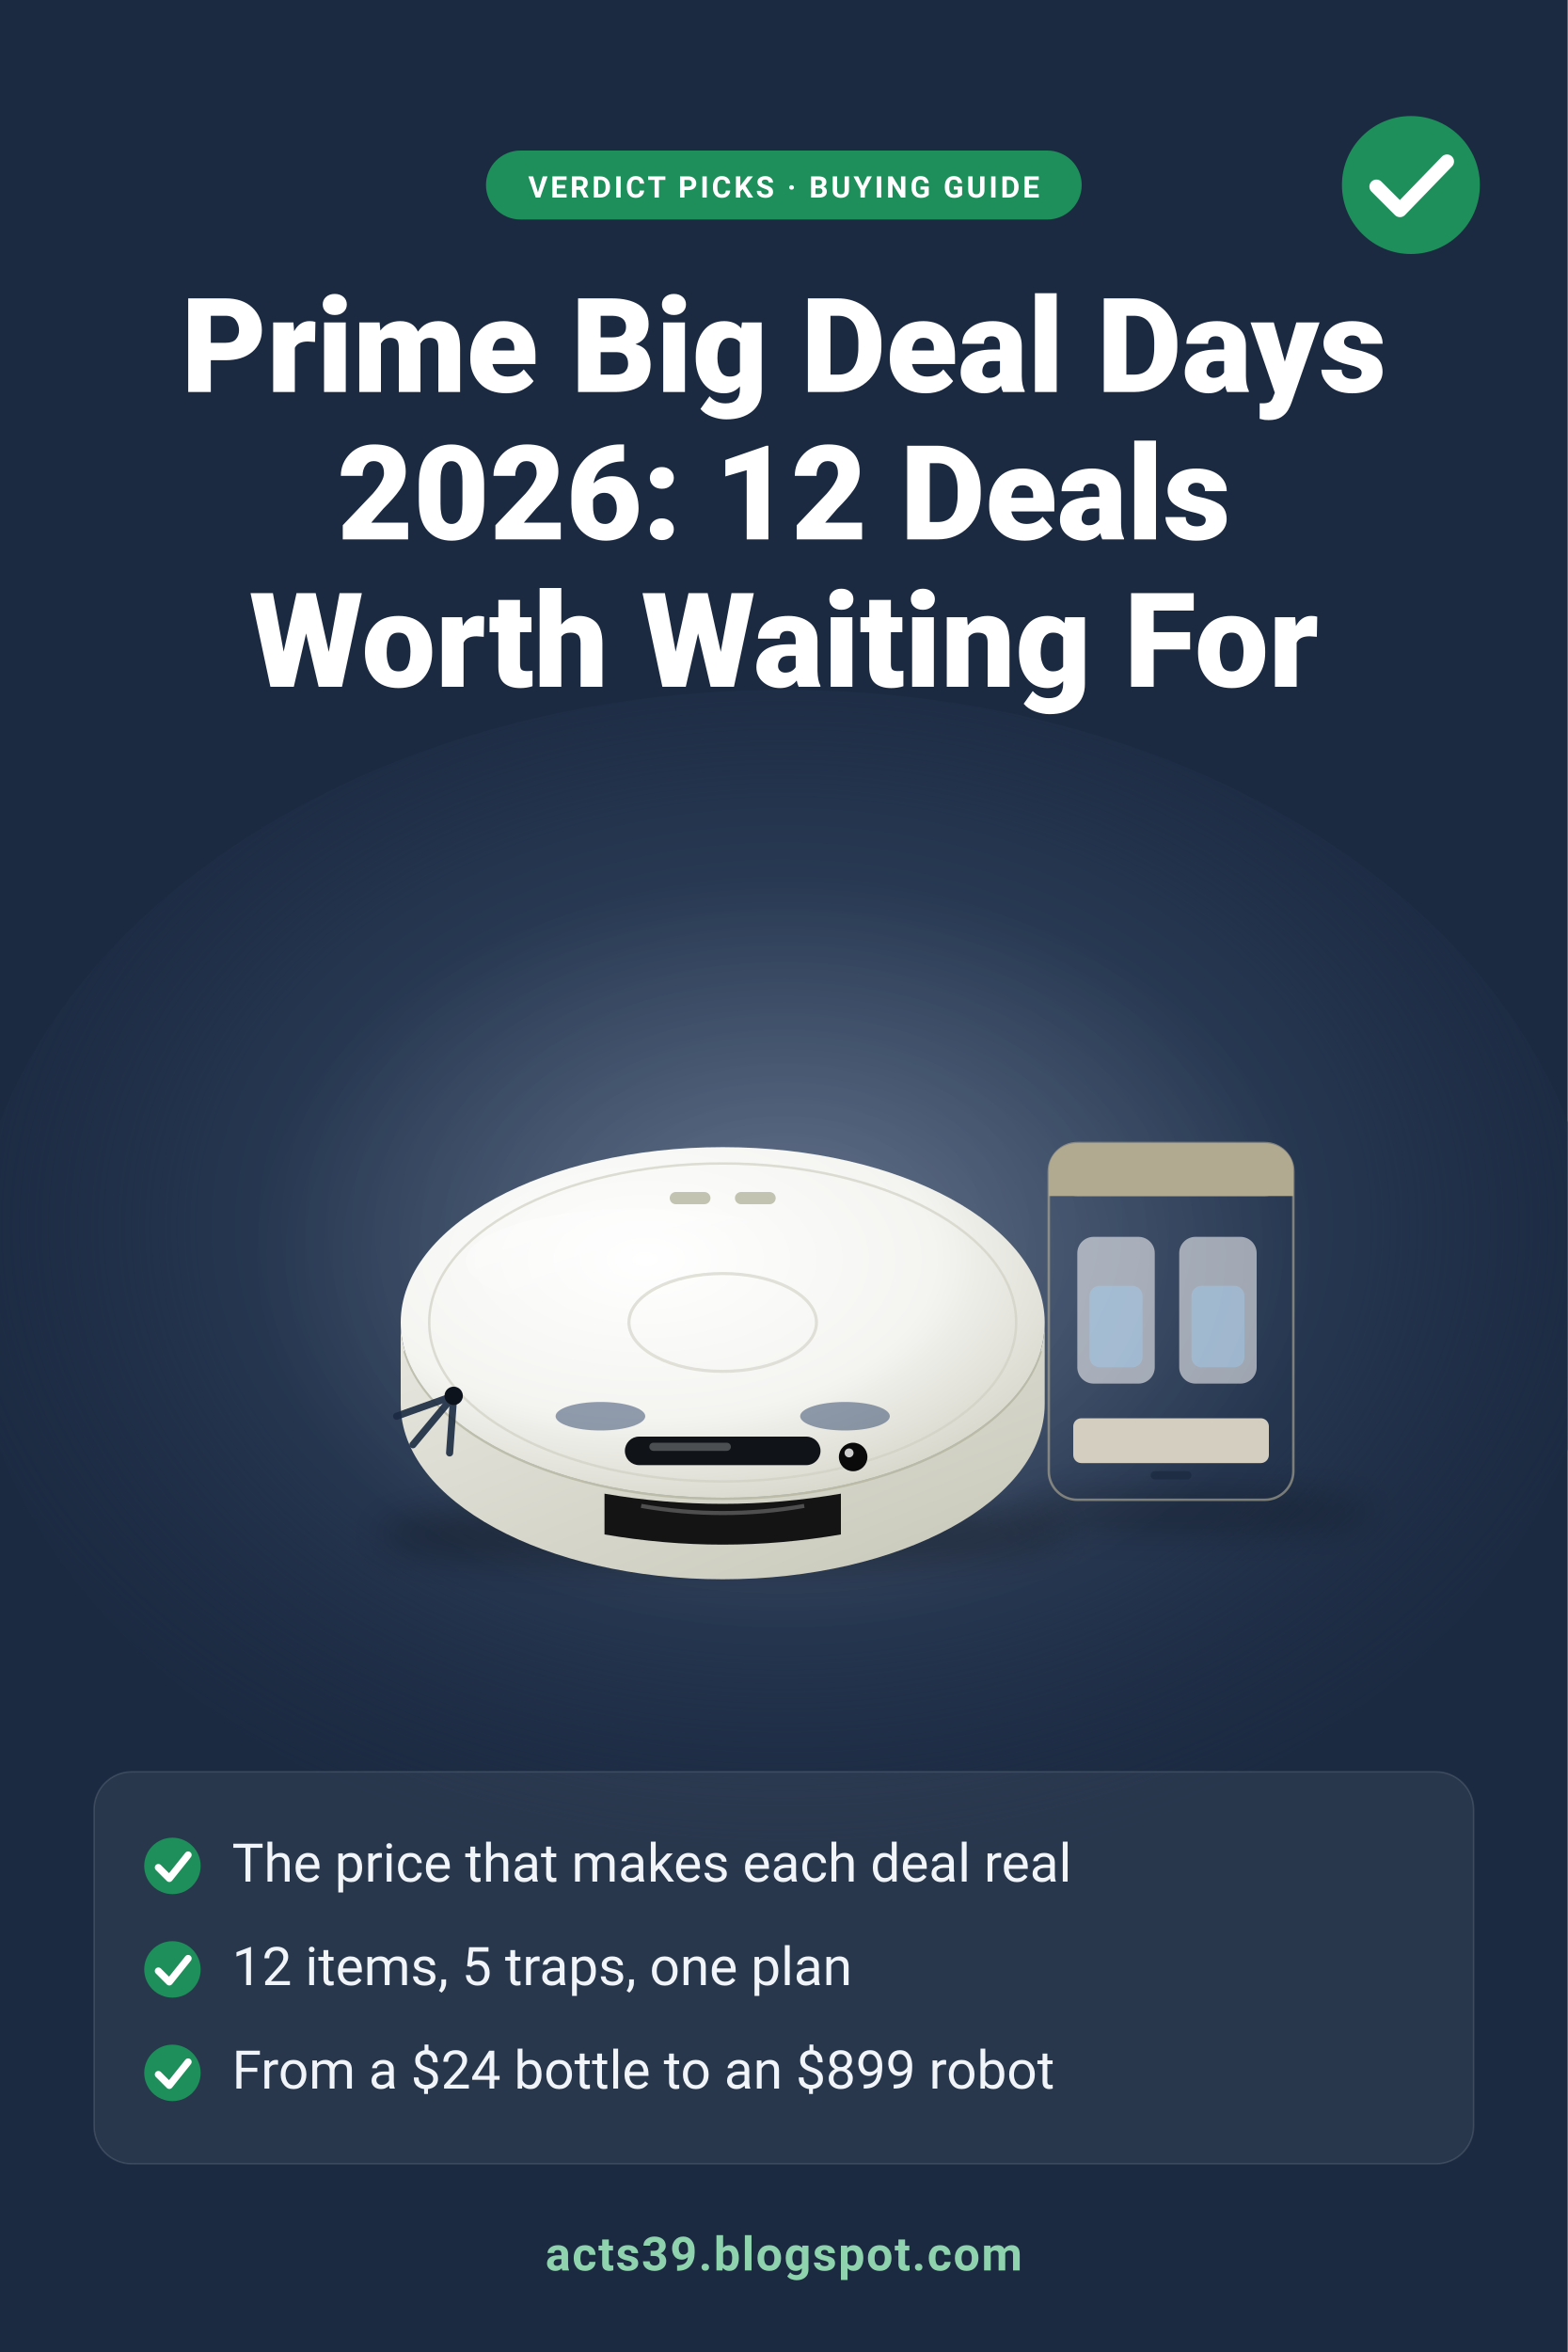
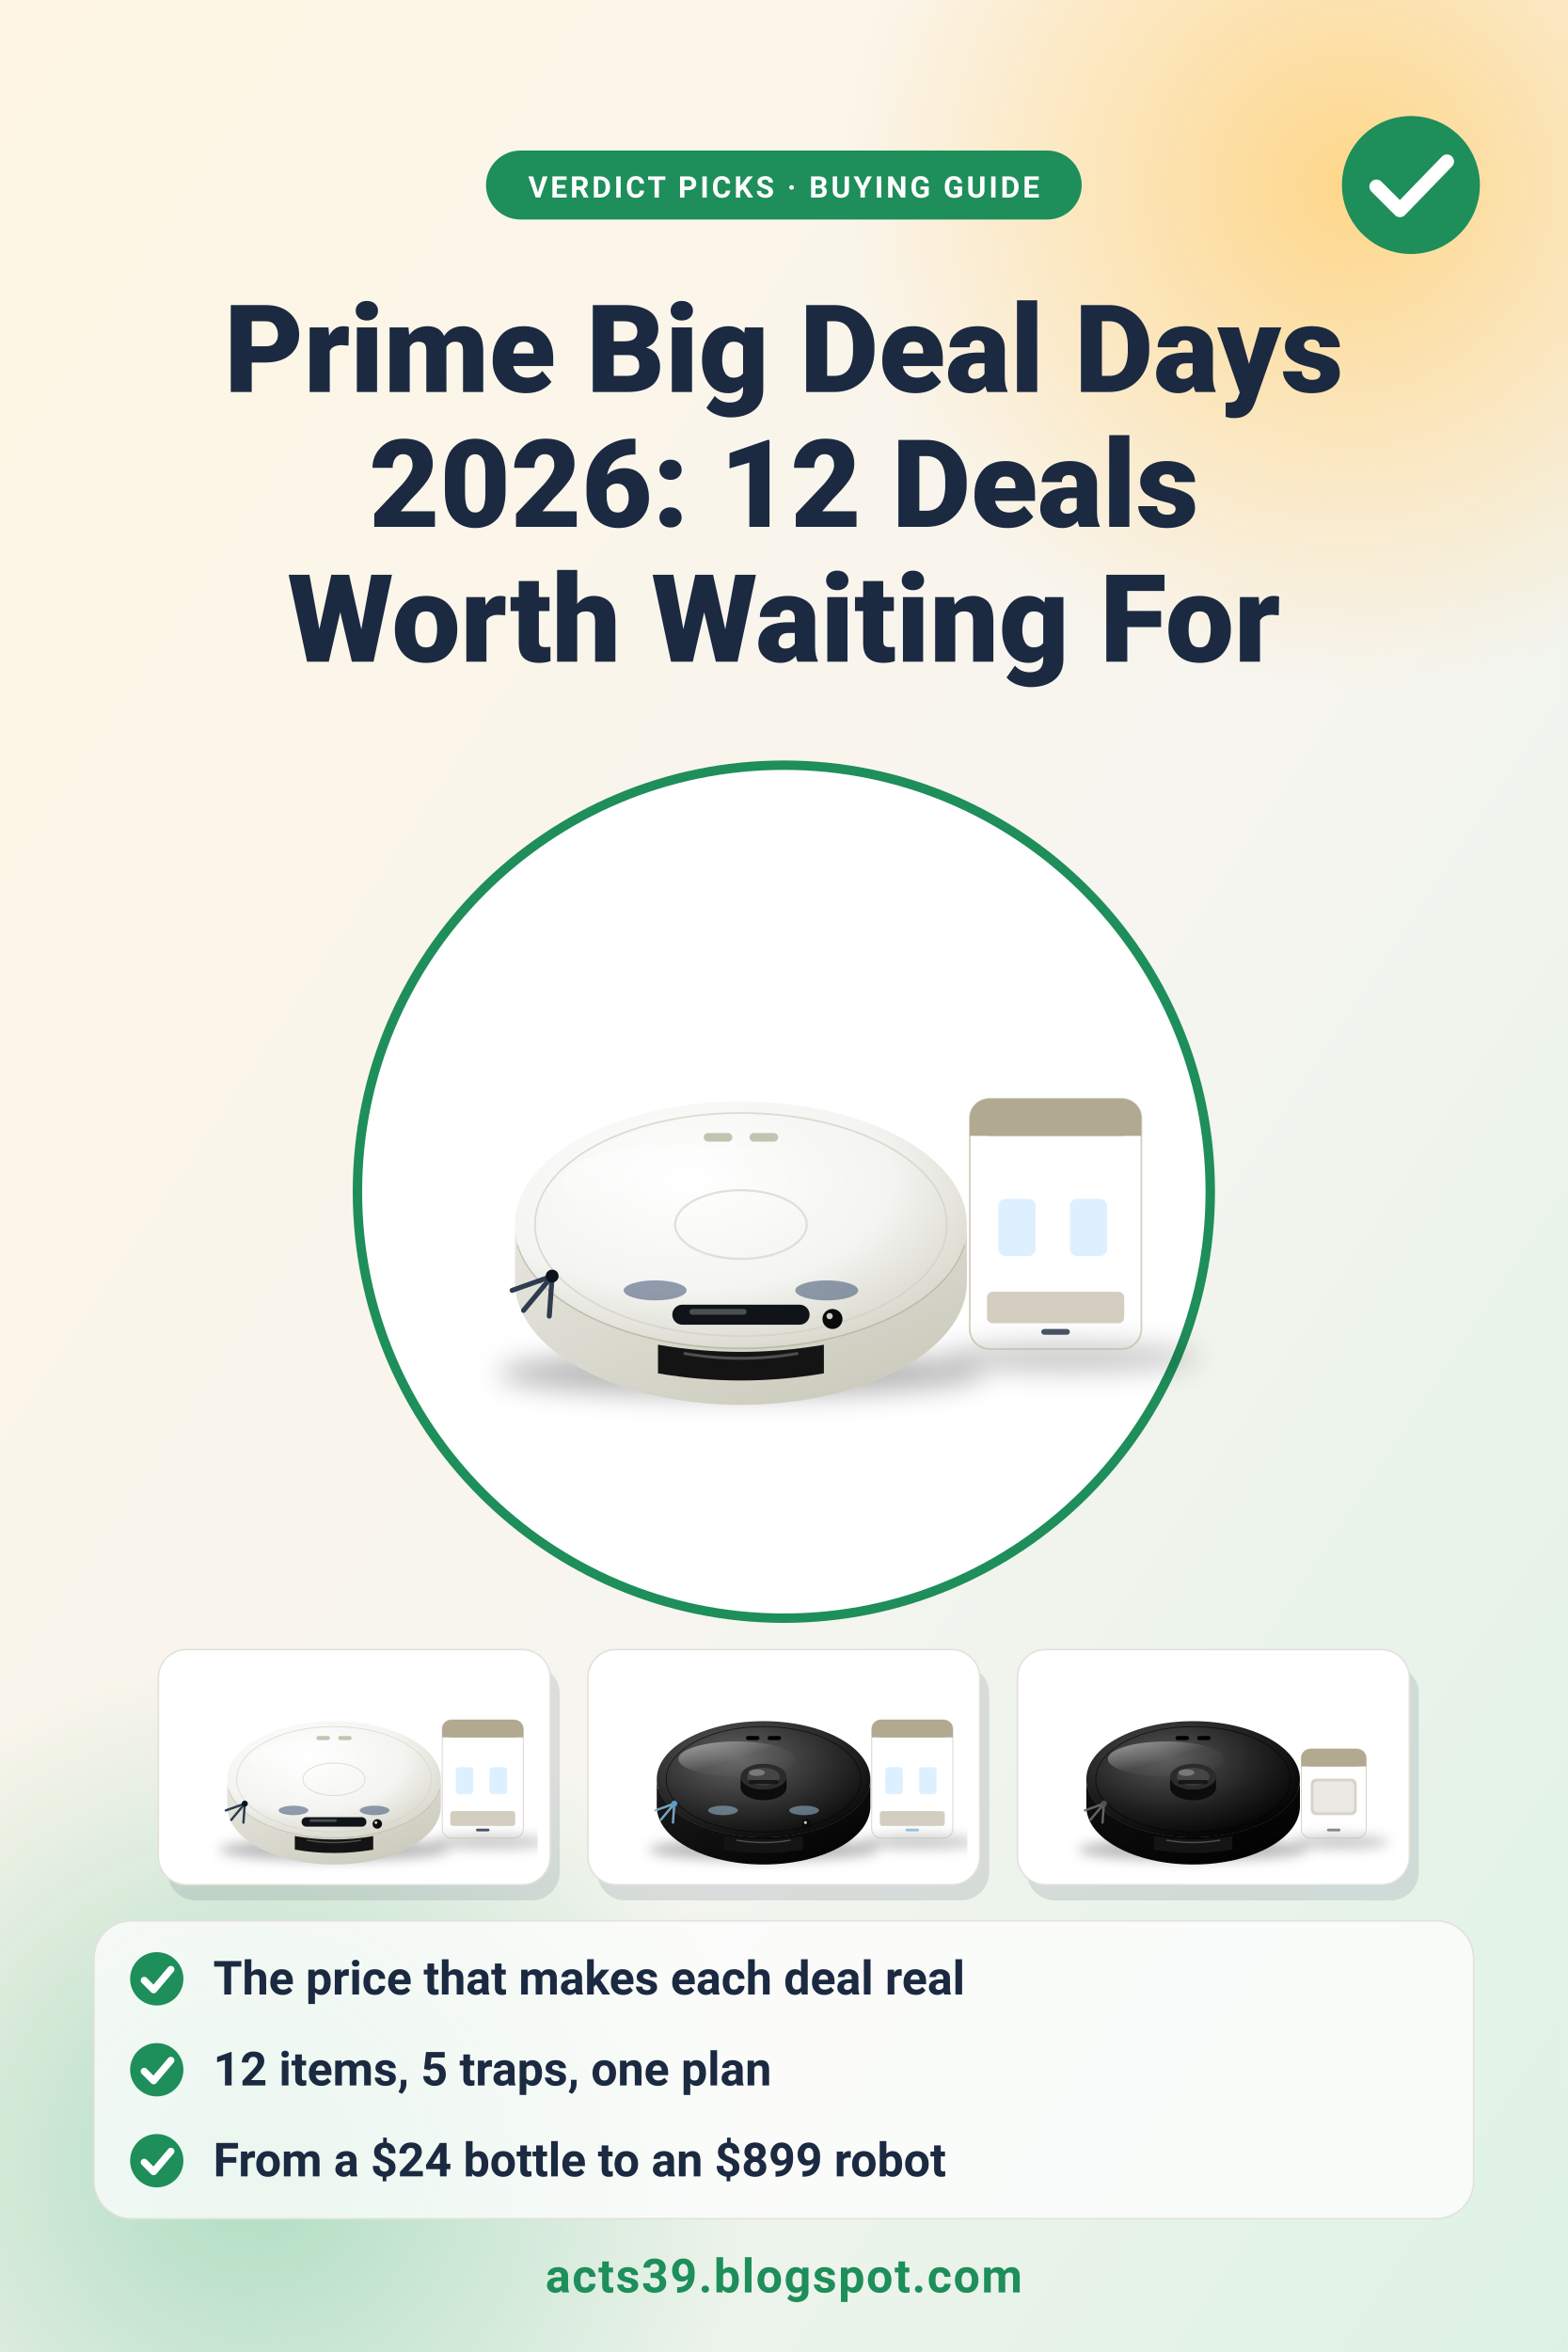
<svg xmlns="http://www.w3.org/2000/svg" viewBox="0 0 1000 1500" role="img" aria-label="Prime Big Deal Days 2026 deal guide — the 12 deals worth waiting for (Verdict Picks)">
  <defs>
-     <radialGradient id="pin-spot" cx="50%" cy="45%" r="60%">
-       <stop offset="0" stop-color="#3A4D6B" />
-       <stop offset="0.6" stop-color="#24344D" />
-       <stop offset="1" stop-color="#1B2A41" stop-opacity="0" />
+     <linearGradient id="bp-bg" x1="0" y1="0" x2="1" y2="1">
+       <stop offset="0" stop-color="#FFF6E3" />
+       <stop offset="0.55" stop-color="#F7F5F0" />
+       <stop offset="1" stop-color="#DDF2E5" />
+     </linearGradient>
+     <radialGradient id="bp-sun" cx="50%" cy="50%" r="50%">
+       <stop offset="0" stop-color="#FFD27A" stop-opacity="0.85" />
+       <stop offset="1" stop-color="#FFD27A" stop-opacity="0" />
    </radialGradient>
-     <radialGradient id="pin-halo" cx="50%" cy="50%" r="50%">
-       <stop offset="0" stop-color="#ffffff" stop-opacity="0.22" />
-       <stop offset="1" stop-color="#ffffff" stop-opacity="0" />
+     <radialGradient id="bp-leaf" cx="50%" cy="50%" r="50%">
+       <stop offset="0" stop-color="#8FD3AE" stop-opacity="0.7" />
+       <stop offset="1" stop-color="#8FD3AE" stop-opacity="0" />
    </radialGradient>
  </defs>
-   <rect width="1000" height="1500" fill="#1B2A41" />
-   <ellipse cx="500" cy="820" rx="520" ry="380" fill="url(#pin-spot)" />
-   <ellipse cx="500" cy="800" rx="340" ry="240" fill="url(#pin-halo)" />
+   <rect width="1000" height="1500" fill="url(#bp-bg)" />
+   <circle cx="860" cy="120" r="320" fill="url(#bp-sun)" />
+   <circle cx="160" cy="1380" r="320" fill="url(#bp-leaf)" />
  <g font-family="-apple-system,Segoe UI,Roboto,Helvetica,Arial,sans-serif">
    <rect x="310" y="96" width="380" height="44" rx="22" fill="#1E8E5A" />
    <text x="500" y="126" text-anchor="middle" font-size="19" font-weight="700" fill="#fff" letter-spacing="1.8">VERDICT PICKS · BUYING GUIDE</text>
-     <text x="500" y="250" text-anchor="middle" font-size="84" font-weight="800" fill="#fff">Prime Big Deal Days</text>
-     <text x="500" y="344" text-anchor="middle" font-size="84" font-weight="800" fill="#fff">2026: 12 Deals</text>
-     <text x="500" y="438" text-anchor="middle" font-size="84" font-weight="800" fill="#fff">Worth Waiting For</text>
-     <g transform="translate(110 560) scale(1.3)">
-       <defs>
-         <radialGradient id="pin-bg" cx="50%" cy="38%" r="72%">
-           <stop offset="0" stop-color="#ffffff" />
-           <stop offset="0.7" stop-color="#f3f3f1" />
-           <stop offset="1" stop-color="#e4e4e1" />
-         </radialGradient>
-         <filter id="pin-blur" x="-30%" y="-80%" width="160%" height="300%">
-           <feGaussianBlur stdDeviation="9" />
-         </filter>
-         <filter id="pin-soft" x="-20%" y="-20%" width="140%" height="140%">
-           <feGaussianBlur stdDeviation="2.2" />
-         </filter>
-         <filter id="pin-glow" x="-50%" y="-50%" width="200%" height="200%">
-           <feGaussianBlur stdDeviation="5" />
-         </filter>
-         <linearGradient id="pin-front" x1="0" y1="0" x2="0.35" y2="1">
-           <stop offset="0" stop-color="#ffffff" />
-           <stop offset="0.55" stop-color="#F4F4F1" />
-           <stop offset="1" stop-color="#e0e0d7" />
-         </linearGradient>
-         <linearGradient id="pin-side" x1="0" y1="0" x2="1" y2="1">
-           <stop offset="0" stop-color="#e7e7e0" />
-           <stop offset="1" stop-color="#c7c7b8" />
-         </linearGradient>
-         <linearGradient id="pin-top" x1="0" y1="0" x2="1" y2="1">
-           <stop offset="0" stop-color="#ffffff" />
-           <stop offset="1" stop-color="#ffffff" />
-         </linearGradient>
-         <radialGradient id="pin-dome" cx="38%" cy="32%" r="75%">
-           <stop offset="0" stop-color="#ffffff" />
-           <stop offset="0.6" stop-color="#F4F4F1" />
-           <stop offset="1" stop-color="#d5d5c9" />
-         </radialGradient>
-         <linearGradient id="pin-gloss" x1="0" y1="0" x2="1" y2="1">
-           <stop offset="0" stop-color="#ffffff" stop-opacity="0.55" />
-           <stop offset="0.5" stop-color="#ffffff" stop-opacity="0.05" />
-           <stop offset="1" stop-color="#ffffff" stop-opacity="0" />
-         </linearGradient>
-         <linearGradient id="pin-screen" x1="0" y1="0" x2="1" y2="1">
-           <stop offset="0" stop-color="#1d2a3a" />
-           <stop offset="1" stop-color="#060a10" />
-         </linearGradient>
-         <linearGradient id="pin-metal" x1="0" y1="0" x2="1" y2="0">
-           <stop offset="0" stop-color="#d9d9d6" />
-           <stop offset="0.35" stop-color="#f4f4f2" />
-           <stop offset="0.65" stop-color="#bdbdb9" />
-           <stop offset="1" stop-color="#e6e6e3" />
-         </linearGradient>
-         <linearGradient id="pin-accent" x1="0" y1="0" x2="0" y2="1">
-           <stop offset="0" stop-color="#314d77" />
-           <stop offset="1" stop-color="#090e16" />
-         </linearGradient>
-         <linearGradient id="pin-lens" x1="0" y1="0" x2="1" y2="1">
-           <stop offset="0" stop-color="#5a6470" />
-           <stop offset="0.45" stop-color="#1c2129" />
-           <stop offset="0.55" stop-color="#2b323c" />
-           <stop offset="1" stop-color="#0c0f14" />
-         </linearGradient>
-       </defs>
-       <ellipse cx="270" cy="322" rx="170" ry="16" fill="#000" opacity="0.28" filter="url(#pin-blur)" />
-       <ellipse cx="500.0" cy="311" rx="90.0" ry="10" fill="#000" opacity="0.22" filter="url(#pin-blur)" />
-       <path d="M 550 135.6 L 578.6 112.2 L 578.6 276.0 Q 578.6 281.6 574.4 281.6 L 550 302.9 Z" fill="url(#pind-side)" />
-       <path d="M 437.0 130 L 465.6 106.6 L 574.4 106.6 Q 578.6 106.6 578.6 112.2 L 550 135.6 Q 550 130 543.0 130 Z" fill="url(#pind-top)" />
-       <rect x="430" y="130" width="120" height="175" rx="14" fill="url(#pind-front)" />
-       <rect x="430" y="130" width="120" height="175" rx="14" fill="none" stroke="#b7b099" stroke-width="1.2" opacity="0.6" />
-       <path d="M 444 133 L 536 133" stroke="#fff" stroke-opacity="0.35" stroke-width="2" stroke-linecap="round" />
-       <rect x="430" y="130" width="120" height="26" rx="14" fill="#b1a990" />
-       <rect x="430" y="144" width="120" height="12" fill="#b1a990" />
-       <rect x="444.0" y="176" width="38.0" height="72" rx="8" fill="#ffffff" opacity="0.55" />
-       <rect x="450.0" y="200" width="26.0" height="40" rx="5" fill="#9fd3ff" opacity="0.35" />
-       <rect x="494.0" y="176" width="38.0" height="72" rx="8" fill="#ffffff" opacity="0.55" />
-       <rect x="500.0" y="200" width="26.0" height="40" rx="5" fill="#9fd3ff" opacity="0.35" />
-       <rect x="442" y="265" width="96" height="22" rx="4" fill="#d3cec0" />
-       <rect x="480.0" y="291" width="20" height="4" rx="2" fill="#1B2A41" opacity="0.8" />
-       <path d="M 112 218 A 158 86 0 0 0 428 218 L 428 258 A 158 86 0 0 1 112 258 Z" fill="url(#pin-side)" />
-       <path d="M 114 232 A 158 86 0 0 0 426 232" fill="none" stroke="#b1b19b" stroke-width="1.5" opacity="0.7" />
-       <path d="M 212 302 Q 270 312 328 302 L 328 322 Q 270 332 212 322 Z" fill="#141414" />
-       <path d="M 230 308 Q 270 315 310 308" stroke="#fff" stroke-opacity="0.25" stroke-width="2" fill="none" />
-       <ellipse cx="270" cy="218" rx="158" ry="86" fill="url(#pin-dome)" />
-       <ellipse cx="270" cy="218" rx="144" ry="78" fill="none" stroke="#d0d0c3" stroke-width="1.2" opacity="0.7" />
-       <ellipse cx="230" cy="188" rx="86" ry="26" fill="url(#pin-gloss)" />
-       <rect x="222" y="274" width="96" height="14" rx="7" fill="#101418" />
-       <rect x="234" y="277" width="40" height="4" rx="2" fill="#fff" opacity="0.25" />
-       <ellipse cx="270" cy="218" rx="46" ry="24" fill="none" stroke="#d9d9cf" stroke-width="1.5" opacity="0.8" />
-       <circle cx="334" cy="284" r="7" fill="#0a0a0a" />
-       <circle cx="332" cy="282" r="2.2" fill="#fff" opacity="0.8" />
-       <rect x="244" y="154" width="20" height="6" rx="3" fill="#c3c3b2" />
-       <rect x="276" y="154" width="20" height="6" rx="3" fill="#c3c3b2" />
-       <g stroke="#1B2A41" stroke-width="3.5" stroke-linecap="round" opacity="0.9">
-         <line x1="138" y1="254" x2="110" y2="264" />
-         <line x1="138" y1="254" x2="118" y2="278" />
-         <line x1="138" y1="254" x2="136" y2="282" />
+     <text x="500" y="250" text-anchor="middle" font-size="78" font-weight="800" fill="#1B2A41">Prime Big Deal Days</text>
+     <text x="500" y="336" text-anchor="middle" font-size="78" font-weight="800" fill="#1B2A41">2026: 12 Deals</text>
+     <text x="500" y="422" text-anchor="middle" font-size="78" font-weight="800" fill="#1B2A41">Worth Waiting For</text>
+   </g>
+   <circle cx="500" cy="760" r="272" fill="#fff" />
+   <circle cx="500" cy="760" r="272" fill="none" stroke="#1E8E5A" stroke-width="6" />
+   <g transform="translate(226.3158 582.1053) scale(0.9122807)">
+     <defs>
+       <radialGradient id="bphero-bg" cx="50%" cy="38%" r="72%">
+         <stop offset="0" stop-color="#ffffff" />
+         <stop offset="0.7" stop-color="#f3f3f1" />
+         <stop offset="1" stop-color="#e4e4e1" />
+       </radialGradient>
+       <filter id="bphero-blur" x="-30%" y="-80%" width="160%" height="300%">
+         <feGaussianBlur stdDeviation="9" />
+       </filter>
+       <filter id="bphero-soft" x="-20%" y="-20%" width="140%" height="140%">
+         <feGaussianBlur stdDeviation="2.2" />
+       </filter>
+       <filter id="bphero-glow" x="-50%" y="-50%" width="200%" height="200%">
+         <feGaussianBlur stdDeviation="5" />
+       </filter>
+       <linearGradient id="bphero-front" x1="0" y1="0" x2="0.35" y2="1">
+         <stop offset="0" stop-color="#ffffff" />
+         <stop offset="0.55" stop-color="#F4F4F1" />
+         <stop offset="1" stop-color="#e0e0d7" />
+       </linearGradient>
+       <linearGradient id="bphero-side" x1="0" y1="0" x2="1" y2="1">
+         <stop offset="0" stop-color="#e7e7e0" />
+         <stop offset="1" stop-color="#c7c7b8" />
+       </linearGradient>
+       <linearGradient id="bphero-top" x1="0" y1="0" x2="1" y2="1">
+         <stop offset="0" stop-color="#ffffff" />
+         <stop offset="1" stop-color="#ffffff" />
+       </linearGradient>
+       <radialGradient id="bphero-dome" cx="38%" cy="32%" r="75%">
+         <stop offset="0" stop-color="#ffffff" />
+         <stop offset="0.6" stop-color="#F4F4F1" />
+         <stop offset="1" stop-color="#d5d5c9" />
+       </radialGradient>
+       <linearGradient id="bphero-gloss" x1="0" y1="0" x2="1" y2="1">
+         <stop offset="0" stop-color="#ffffff" stop-opacity="0.55" />
+         <stop offset="0.5" stop-color="#ffffff" stop-opacity="0.05" />
+         <stop offset="1" stop-color="#ffffff" stop-opacity="0" />
+       </linearGradient>
+       <linearGradient id="bphero-screen" x1="0" y1="0" x2="1" y2="1">
+         <stop offset="0" stop-color="#1d2a3a" />
+         <stop offset="1" stop-color="#060a10" />
+       </linearGradient>
+       <linearGradient id="bphero-metal" x1="0" y1="0" x2="1" y2="0">
+         <stop offset="0" stop-color="#d9d9d6" />
+         <stop offset="0.35" stop-color="#f4f4f2" />
+         <stop offset="0.65" stop-color="#bdbdb9" />
+         <stop offset="1" stop-color="#e6e6e3" />
+       </linearGradient>
+       <linearGradient id="bphero-accent" x1="0" y1="0" x2="0" y2="1">
+         <stop offset="0" stop-color="#314d77" />
+         <stop offset="1" stop-color="#090e16" />
+       </linearGradient>
+       <linearGradient id="bphero-lens" x1="0" y1="0" x2="1" y2="1">
+         <stop offset="0" stop-color="#5a6470" />
+         <stop offset="0.45" stop-color="#1c2129" />
+         <stop offset="0.55" stop-color="#2b323c" />
+         <stop offset="1" stop-color="#0c0f14" />
+       </linearGradient>
+     </defs>
+     <ellipse cx="270" cy="322" rx="170" ry="16" fill="#000" opacity="0.28" filter="url(#bphero-blur)" />
+     <ellipse cx="500.0" cy="311" rx="90.0" ry="10" fill="#000" opacity="0.22" filter="url(#bphero-blur)" />
+     <path d="M 550 135.6 L 578.6 112.2 L 578.6 276.0 Q 578.6 281.6 574.4 281.6 L 550 302.9 Z" fill="url(#bpherod-side)" />
+     <path d="M 437.0 130 L 465.6 106.6 L 574.4 106.6 Q 578.6 106.6 578.6 112.2 L 550 135.6 Q 550 130 543.0 130 Z" fill="url(#bpherod-top)" />
+     <rect x="430" y="130" width="120" height="175" rx="14" fill="url(#bpherod-front)" />
+     <rect x="430" y="130" width="120" height="175" rx="14" fill="none" stroke="#b7b099" stroke-width="1.2" opacity="0.6" />
+     <path d="M 444 133 L 536 133" stroke="#fff" stroke-opacity="0.35" stroke-width="2" stroke-linecap="round" />
+     <rect x="430" y="130" width="120" height="26" rx="14" fill="#b1a990" />
+     <rect x="430" y="144" width="120" height="12" fill="#b1a990" />
+     <rect x="444.0" y="176" width="38.0" height="72" rx="8" fill="#ffffff" opacity="0.55" />
+     <rect x="450.0" y="200" width="26.0" height="40" rx="5" fill="#9fd3ff" opacity="0.35" />
+     <rect x="494.0" y="176" width="38.0" height="72" rx="8" fill="#ffffff" opacity="0.55" />
+     <rect x="500.0" y="200" width="26.0" height="40" rx="5" fill="#9fd3ff" opacity="0.35" />
+     <rect x="442" y="265" width="96" height="22" rx="4" fill="#d3cec0" />
+     <rect x="480.0" y="291" width="20" height="4" rx="2" fill="#1B2A41" opacity="0.8" />
+     <path d="M 112 218 A 158 86 0 0 0 428 218 L 428 258 A 158 86 0 0 1 112 258 Z" fill="url(#bphero-side)" />
+     <path d="M 114 232 A 158 86 0 0 0 426 232" fill="none" stroke="#b1b19b" stroke-width="1.5" opacity="0.7" />
+     <path d="M 212 302 Q 270 312 328 302 L 328 322 Q 270 332 212 322 Z" fill="#141414" />
+     <path d="M 230 308 Q 270 315 310 308" stroke="#fff" stroke-opacity="0.25" stroke-width="2" fill="none" />
+     <ellipse cx="270" cy="218" rx="158" ry="86" fill="url(#bphero-dome)" />
+     <ellipse cx="270" cy="218" rx="144" ry="78" fill="none" stroke="#d0d0c3" stroke-width="1.2" opacity="0.7" />
+     <ellipse cx="230" cy="188" rx="86" ry="26" fill="url(#bphero-gloss)" />
+     <rect x="222" y="274" width="96" height="14" rx="7" fill="#101418" />
+     <rect x="234" y="277" width="40" height="4" rx="2" fill="#fff" opacity="0.25" />
+     <ellipse cx="270" cy="218" rx="46" ry="24" fill="none" stroke="#d9d9cf" stroke-width="1.5" opacity="0.8" />
+     <circle cx="334" cy="284" r="7" fill="#0a0a0a" />
+     <circle cx="332" cy="282" r="2.2" fill="#fff" opacity="0.8" />
+     <rect x="244" y="154" width="20" height="6" rx="3" fill="#c3c3b2" />
+     <rect x="276" y="154" width="20" height="6" rx="3" fill="#c3c3b2" />
+     <g stroke="#1B2A41" stroke-width="3.5" stroke-linecap="round" opacity="0.9">
+       <line x1="138" y1="254" x2="110" y2="264" />
+       <line x1="138" y1="254" x2="118" y2="278" />
+       <line x1="138" y1="254" x2="136" y2="282" />
+     </g>
+     <circle cx="138" cy="254" r="4.5" fill="#0c131d" />
+     <ellipse cx="210" cy="264" rx="22" ry="7" fill="#2a4165" opacity="0.5" />
+     <ellipse cx="330" cy="264" rx="22" ry="7" fill="#2a4165" opacity="0.5" />
+   </g>
+   <g transform="translate(101.0 1052)">
+     <rect x="6" y="10" width="250" height="150" rx="18" fill="#1B2A41" opacity="0.12" />
+     <rect width="250" height="150" rx="18" fill="#fff" />
+     <rect width="250" height="150" rx="18" fill="none" stroke="#E3E1DB" />
+     <svg x="8" y="6" width="234" height="138" viewBox="60 40 480 320" preserveAspectRatio="xMidYMid meet">
+       <g transform="translate(0 0) scale(1.0)">
+         <defs>
+           <radialGradient id="psaros-10r-bg" cx="50%" cy="38%" r="72%">
+             <stop offset="0" stop-color="#ffffff" />
+             <stop offset="0.7" stop-color="#f3f3f1" />
+             <stop offset="1" stop-color="#e4e4e1" />
+           </radialGradient>
+           <filter id="psaros-10r-blur" x="-30%" y="-80%" width="160%" height="300%">
+             <feGaussianBlur stdDeviation="9" />
+           </filter>
+           <filter id="psaros-10r-soft" x="-20%" y="-20%" width="140%" height="140%">
+             <feGaussianBlur stdDeviation="2.2" />
+           </filter>
+           <filter id="psaros-10r-glow" x="-50%" y="-50%" width="200%" height="200%">
+             <feGaussianBlur stdDeviation="5" />
+           </filter>
+           <linearGradient id="psaros-10r-front" x1="0" y1="0" x2="0.35" y2="1">
+             <stop offset="0" stop-color="#ffffff" />
+             <stop offset="0.55" stop-color="#F4F4F1" />
+             <stop offset="1" stop-color="#e0e0d7" />
+           </linearGradient>
+           <linearGradient id="psaros-10r-side" x1="0" y1="0" x2="1" y2="1">
+             <stop offset="0" stop-color="#e7e7e0" />
+             <stop offset="1" stop-color="#c7c7b8" />
+           </linearGradient>
+           <linearGradient id="psaros-10r-top" x1="0" y1="0" x2="1" y2="1">
+             <stop offset="0" stop-color="#ffffff" />
+             <stop offset="1" stop-color="#ffffff" />
+           </linearGradient>
+           <radialGradient id="psaros-10r-dome" cx="38%" cy="32%" r="75%">
+             <stop offset="0" stop-color="#ffffff" />
+             <stop offset="0.6" stop-color="#F4F4F1" />
+             <stop offset="1" stop-color="#d5d5c9" />
+           </radialGradient>
+           <linearGradient id="psaros-10r-gloss" x1="0" y1="0" x2="1" y2="1">
+             <stop offset="0" stop-color="#ffffff" stop-opacity="0.55" />
+             <stop offset="0.5" stop-color="#ffffff" stop-opacity="0.05" />
+             <stop offset="1" stop-color="#ffffff" stop-opacity="0" />
+           </linearGradient>
+           <linearGradient id="psaros-10r-screen" x1="0" y1="0" x2="1" y2="1">
+             <stop offset="0" stop-color="#1d2a3a" />
+             <stop offset="1" stop-color="#060a10" />
+           </linearGradient>
+           <linearGradient id="psaros-10r-metal" x1="0" y1="0" x2="1" y2="0">
+             <stop offset="0" stop-color="#d9d9d6" />
+             <stop offset="0.35" stop-color="#f4f4f2" />
+             <stop offset="0.65" stop-color="#bdbdb9" />
+             <stop offset="1" stop-color="#e6e6e3" />
+           </linearGradient>
+           <linearGradient id="psaros-10r-accent" x1="0" y1="0" x2="0" y2="1">
+             <stop offset="0" stop-color="#314d77" />
+             <stop offset="1" stop-color="#090e16" />
+           </linearGradient>
+           <linearGradient id="psaros-10r-lens" x1="0" y1="0" x2="1" y2="1">
+             <stop offset="0" stop-color="#5a6470" />
+             <stop offset="0.45" stop-color="#1c2129" />
+             <stop offset="0.55" stop-color="#2b323c" />
+             <stop offset="1" stop-color="#0c0f14" />
+           </linearGradient>
+         </defs>
+         <ellipse cx="270" cy="322" rx="170" ry="16" fill="#000" opacity="0.28" filter="url(#psaros-10r-blur)" />
+         <ellipse cx="500.0" cy="311" rx="90.0" ry="10" fill="#000" opacity="0.22" filter="url(#psaros-10r-blur)" />
+         <path d="M 550 135.6 L 578.6 112.2 L 578.6 276.0 Q 578.6 281.6 574.4 281.6 L 550 302.9 Z" fill="url(#psaros-10rd-side)" />
+         <path d="M 437.0 130 L 465.6 106.6 L 574.4 106.6 Q 578.6 106.6 578.6 112.2 L 550 135.6 Q 550 130 543.0 130 Z" fill="url(#psaros-10rd-top)" />
+         <rect x="430" y="130" width="120" height="175" rx="14" fill="url(#psaros-10rd-front)" />
+         <rect x="430" y="130" width="120" height="175" rx="14" fill="none" stroke="#b7b099" stroke-width="1.2" opacity="0.6" />
+         <path d="M 444 133 L 536 133" stroke="#fff" stroke-opacity="0.35" stroke-width="2" stroke-linecap="round" />
+         <rect x="430" y="130" width="120" height="26" rx="14" fill="#b1a990" />
+         <rect x="430" y="144" width="120" height="12" fill="#b1a990" />
+         <rect x="444.0" y="176" width="38.0" height="72" rx="8" fill="#ffffff" opacity="0.55" />
+         <rect x="450.0" y="200" width="26.0" height="40" rx="5" fill="#9fd3ff" opacity="0.35" />
+         <rect x="494.0" y="176" width="38.0" height="72" rx="8" fill="#ffffff" opacity="0.55" />
+         <rect x="500.0" y="200" width="26.0" height="40" rx="5" fill="#9fd3ff" opacity="0.35" />
+         <rect x="442" y="265" width="96" height="22" rx="4" fill="#d3cec0" />
+         <rect x="480.0" y="291" width="20" height="4" rx="2" fill="#1B2A41" opacity="0.8" />
+         <path d="M 112 218 A 158 86 0 0 0 428 218 L 428 258 A 158 86 0 0 1 112 258 Z" fill="url(#psaros-10r-side)" />
+         <path d="M 114 232 A 158 86 0 0 0 426 232" fill="none" stroke="#b1b19b" stroke-width="1.5" opacity="0.7" />
+         <path d="M 212 302 Q 270 312 328 302 L 328 322 Q 270 332 212 322 Z" fill="#141414" />
+         <path d="M 230 308 Q 270 315 310 308" stroke="#fff" stroke-opacity="0.25" stroke-width="2" fill="none" />
+         <ellipse cx="270" cy="218" rx="158" ry="86" fill="url(#psaros-10r-dome)" />
+         <ellipse cx="270" cy="218" rx="144" ry="78" fill="none" stroke="#d0d0c3" stroke-width="1.2" opacity="0.7" />
+         <ellipse cx="230" cy="188" rx="86" ry="26" fill="url(#psaros-10r-gloss)" />
+         <rect x="222" y="274" width="96" height="14" rx="7" fill="#101418" />
+         <rect x="234" y="277" width="40" height="4" rx="2" fill="#fff" opacity="0.25" />
+         <ellipse cx="270" cy="218" rx="46" ry="24" fill="none" stroke="#d9d9cf" stroke-width="1.5" opacity="0.8" />
+         <circle cx="334" cy="284" r="7" fill="#0a0a0a" />
+         <circle cx="332" cy="282" r="2.2" fill="#fff" opacity="0.8" />
+         <rect x="244" y="154" width="20" height="6" rx="3" fill="#c3c3b2" />
+         <rect x="276" y="154" width="20" height="6" rx="3" fill="#c3c3b2" />
+         <g stroke="#1B2A41" stroke-width="3.5" stroke-linecap="round" opacity="0.9">
+           <line x1="138" y1="254" x2="110" y2="264" />
+           <line x1="138" y1="254" x2="118" y2="278" />
+           <line x1="138" y1="254" x2="136" y2="282" />
+         </g>
+         <circle cx="138" cy="254" r="4.5" fill="#0c131d" />
+         <ellipse cx="210" cy="264" rx="22" ry="7" fill="#2a4165" opacity="0.5" />
+         <ellipse cx="330" cy="264" rx="22" ry="7" fill="#2a4165" opacity="0.5" />
      </g>
-       <circle cx="138" cy="254" r="4.5" fill="#0c131d" />
-       <ellipse cx="210" cy="264" rx="22" ry="7" fill="#2a4165" opacity="0.5" />
-       <ellipse cx="330" cy="264" rx="22" ry="7" fill="#2a4165" opacity="0.5" />
+     </svg>
+   </g>
+   <g transform="translate(375.0 1052)">
+     <rect x="6" y="10" width="250" height="150" rx="18" fill="#1B2A41" opacity="0.12" />
+     <rect width="250" height="150" rx="18" fill="#fff" />
+     <rect width="250" height="150" rx="18" fill="none" stroke="#E3E1DB" />
+     <svg x="8" y="6" width="234" height="138" viewBox="60 40 480 320" preserveAspectRatio="xMidYMid meet">
+       <g transform="translate(0 0) scale(1.0)">
+         <defs>
+           <radialGradient id="px50-bg" cx="50%" cy="38%" r="72%">
+             <stop offset="0" stop-color="#ffffff" />
+             <stop offset="0.7" stop-color="#f3f3f1" />
+             <stop offset="1" stop-color="#e4e4e1" />
+           </radialGradient>
+           <filter id="px50-blur" x="-30%" y="-80%" width="160%" height="300%">
+             <feGaussianBlur stdDeviation="9" />
+           </filter>
+           <filter id="px50-soft" x="-20%" y="-20%" width="140%" height="140%">
+             <feGaussianBlur stdDeviation="2.2" />
+           </filter>
+           <filter id="px50-glow" x="-50%" y="-50%" width="200%" height="200%">
+             <feGaussianBlur stdDeviation="5" />
+           </filter>
+           <linearGradient id="px50-front" x1="0" y1="0" x2="0.35" y2="1">
+             <stop offset="0" stop-color="#454545" />
+             <stop offset="0.55" stop-color="#2B2B2B" />
+             <stop offset="1" stop-color="#141414" />
+           </linearGradient>
+           <linearGradient id="px50-side" x1="0" y1="0" x2="1" y2="1">
+             <stop offset="0" stop-color="#1c1c1c" />
+             <stop offset="1" stop-color="#000000" />
+           </linearGradient>
+           <linearGradient id="px50-top" x1="0" y1="0" x2="1" y2="1">
+             <stop offset="0" stop-color="#686868" />
+             <stop offset="1" stop-color="#3a3a3a" />
+           </linearGradient>
+           <radialGradient id="px50-dome" cx="38%" cy="32%" r="75%">
+             <stop offset="0" stop-color="#636363" />
+             <stop offset="0.6" stop-color="#2B2B2B" />
+             <stop offset="1" stop-color="#070707" />
+           </radialGradient>
+           <linearGradient id="px50-gloss" x1="0" y1="0" x2="1" y2="1">
+             <stop offset="0" stop-color="#ffffff" stop-opacity="0.55" />
+             <stop offset="0.5" stop-color="#ffffff" stop-opacity="0.05" />
+             <stop offset="1" stop-color="#ffffff" stop-opacity="0" />
+           </linearGradient>
+           <linearGradient id="px50-screen" x1="0" y1="0" x2="1" y2="1">
+             <stop offset="0" stop-color="#1d2a3a" />
+             <stop offset="1" stop-color="#060a10" />
+           </linearGradient>
+           <linearGradient id="px50-metal" x1="0" y1="0" x2="1" y2="0">
+             <stop offset="0" stop-color="#d9d9d6" />
+             <stop offset="0.35" stop-color="#f4f4f2" />
+             <stop offset="0.65" stop-color="#bdbdb9" />
+             <stop offset="1" stop-color="#e6e6e3" />
+           </linearGradient>
+           <linearGradient id="px50-accent" x1="0" y1="0" x2="0" y2="1">
+             <stop offset="0" stop-color="#b9d5e8" />
+             <stop offset="1" stop-color="#5198c6" />
+           </linearGradient>
+           <linearGradient id="px50-lens" x1="0" y1="0" x2="1" y2="1">
+             <stop offset="0" stop-color="#5a6470" />
+             <stop offset="0.45" stop-color="#1c2129" />
+             <stop offset="0.55" stop-color="#2b323c" />
+             <stop offset="1" stop-color="#0c0f14" />
+           </linearGradient>
+         </defs>
+         <ellipse cx="270" cy="322" rx="170" ry="16" fill="#000" opacity="0.28" filter="url(#px50-blur)" />
+         <ellipse cx="500.0" cy="311" rx="90.0" ry="10" fill="#000" opacity="0.22" filter="url(#px50-blur)" />
+         <path d="M 550 135.6 L 578.6 112.2 L 578.6 276.0 Q 578.6 281.6 574.4 281.6 L 550 302.9 Z" fill="url(#px50d-side)" />
+         <path d="M 437.0 130 L 465.6 106.6 L 574.4 106.6 Q 578.6 106.6 578.6 112.2 L 550 135.6 Q 550 130 543.0 130 Z" fill="url(#px50d-top)" />
+         <rect x="430" y="130" width="120" height="175" rx="14" fill="url(#px50d-front)" />
+         <rect x="430" y="130" width="120" height="175" rx="14" fill="none" stroke="#b7b099" stroke-width="1.2" opacity="0.6" />
+         <path d="M 444 133 L 536 133" stroke="#fff" stroke-opacity="0.35" stroke-width="2" stroke-linecap="round" />
+         <rect x="430" y="130" width="120" height="26" rx="14" fill="#b1a990" />
+         <rect x="430" y="144" width="120" height="12" fill="#b1a990" />
+         <rect x="444.0" y="176" width="38.0" height="72" rx="8" fill="#ffffff" opacity="0.55" />
+         <rect x="450.0" y="200" width="26.0" height="40" rx="5" fill="#9fd3ff" opacity="0.35" />
+         <rect x="494.0" y="176" width="38.0" height="72" rx="8" fill="#ffffff" opacity="0.55" />
+         <rect x="500.0" y="200" width="26.0" height="40" rx="5" fill="#9fd3ff" opacity="0.35" />
+         <rect x="442" y="265" width="96" height="22" rx="4" fill="#d3cec0" />
+         <rect x="480.0" y="291" width="20" height="4" rx="2" fill="#7FB3D5" opacity="0.8" />
+         <path d="M 112 218 A 158 86 0 0 0 428 218 L 428 258 A 158 86 0 0 1 112 258 Z" fill="url(#px50-side)" />
+         <path d="M 114 232 A 158 86 0 0 0 426 232" fill="none" stroke="#000000" stroke-width="1.5" opacity="0.7" />
+         <path d="M 212 302 Q 270 312 328 302 L 328 322 Q 270 332 212 322 Z" fill="#141414" />
+         <path d="M 230 308 Q 270 315 310 308" stroke="#fff" stroke-opacity="0.25" stroke-width="2" fill="none" />
+         <ellipse cx="270" cy="218" rx="158" ry="86" fill="url(#px50-dome)" />
+         <ellipse cx="270" cy="218" rx="144" ry="78" fill="none" stroke="#020202" stroke-width="1.2" opacity="0.7" />
+         <ellipse cx="230" cy="188" rx="86" ry="26" fill="url(#px50-gloss)" />
+         <path d="M 236 214 A 34 19 0 0 0 304 214 L 304 230 A 34 19 0 0 1 236 230 Z" fill="#0c0c0c" />
+         <ellipse cx="270" cy="214" rx="34" ry="19" fill="#2B2B2B" />
+         <ellipse cx="270" cy="214" rx="24" ry="13" fill="#454545" />
+         <rect x="248" y="219" width="44" height="6" rx="3" fill="#0d0d0d" opacity="0.8" />
+         <ellipse cx="260" cy="208" rx="12" ry="5" fill="#fff" opacity="0.28" />
+         <circle cx="334" cy="284" r="7" fill="#0a0a0a" />
+         <circle cx="332" cy="282" r="2.2" fill="#fff" opacity="0.8" />
+         <rect x="244" y="154" width="20" height="6" rx="3" fill="#000000" />
+         <rect x="276" y="154" width="20" height="6" rx="3" fill="#000000" />
+         <g stroke="#7FB3D5" stroke-width="3.5" stroke-linecap="round" opacity="0.9">
+           <line x1="138" y1="254" x2="110" y2="264" />
+           <line x1="138" y1="254" x2="118" y2="278" />
+           <line x1="138" y1="254" x2="136" y2="282" />
+         </g>
+         <circle cx="138" cy="254" r="4.5" fill="#599cc8" />
+         <ellipse cx="210" cy="264" rx="22" ry="7" fill="#a5cae2" opacity="0.5" />
+         <ellipse cx="330" cy="264" rx="22" ry="7" fill="#a5cae2" opacity="0.5" />
+       </g>
+     </svg>
+   </g>
+   <g transform="translate(649.0 1052)">
+     <rect x="6" y="10" width="250" height="150" rx="18" fill="#1B2A41" opacity="0.12" />
+     <rect width="250" height="150" rx="18" fill="#fff" />
+     <rect width="250" height="150" rx="18" fill="none" stroke="#E3E1DB" />
+     <svg x="8" y="6" width="234" height="138" viewBox="60 40 480 320" preserveAspectRatio="xMidYMid meet">
+       <g transform="translate(0 0) scale(1.0)">
+         <defs>
+           <radialGradient id="pmax705-bg" cx="50%" cy="38%" r="72%">
+             <stop offset="0" stop-color="#ffffff" />
+             <stop offset="0.7" stop-color="#f3f3f1" />
+             <stop offset="1" stop-color="#e4e4e1" />
+           </radialGradient>
+           <filter id="pmax705-blur" x="-30%" y="-80%" width="160%" height="300%">
+             <feGaussianBlur stdDeviation="9" />
+           </filter>
+           <filter id="pmax705-soft" x="-20%" y="-20%" width="140%" height="140%">
+             <feGaussianBlur stdDeviation="2.2" />
+           </filter>
+           <filter id="pmax705-glow" x="-50%" y="-50%" width="200%" height="200%">
+             <feGaussianBlur stdDeviation="5" />
+           </filter>
+           <linearGradient id="pmax705-front" x1="0" y1="0" x2="0.35" y2="1">
+             <stop offset="0" stop-color="#383838" />
+             <stop offset="0.55" stop-color="#1F1F1F" />
+             <stop offset="1" stop-color="#080808" />
+           </linearGradient>
+           <linearGradient id="pmax705-side" x1="0" y1="0" x2="1" y2="1">
+             <stop offset="0" stop-color="#101010" />
+             <stop offset="1" stop-color="#000000" />
+           </linearGradient>
+           <linearGradient id="pmax705-top" x1="0" y1="0" x2="1" y2="1">
+             <stop offset="0" stop-color="#5c5c5c" />
+             <stop offset="1" stop-color="#2e2e2e" />
+           </linearGradient>
+           <radialGradient id="pmax705-dome" cx="38%" cy="32%" r="75%">
+             <stop offset="0" stop-color="#575757" />
+             <stop offset="0.6" stop-color="#1F1F1F" />
+             <stop offset="1" stop-color="#000000" />
+           </radialGradient>
+           <linearGradient id="pmax705-gloss" x1="0" y1="0" x2="1" y2="1">
+             <stop offset="0" stop-color="#ffffff" stop-opacity="0.55" />
+             <stop offset="0.5" stop-color="#ffffff" stop-opacity="0.05" />
+             <stop offset="1" stop-color="#ffffff" stop-opacity="0" />
+           </linearGradient>
+           <linearGradient id="pmax705-screen" x1="0" y1="0" x2="1" y2="1">
+             <stop offset="0" stop-color="#1d2a3a" />
+             <stop offset="1" stop-color="#060a10" />
+           </linearGradient>
+           <linearGradient id="pmax705-metal" x1="0" y1="0" x2="1" y2="0">
+             <stop offset="0" stop-color="#d9d9d6" />
+             <stop offset="0.35" stop-color="#f4f4f2" />
+             <stop offset="0.65" stop-color="#bdbdb9" />
+             <stop offset="1" stop-color="#e6e6e3" />
+           </linearGradient>
+           <linearGradient id="pmax705-accent" x1="0" y1="0" x2="0" y2="1">
+             <stop offset="0" stop-color="#919191" />
+             <stop offset="1" stop-color="#4c4c4c" />
+           </linearGradient>
+           <linearGradient id="pmax705-lens" x1="0" y1="0" x2="1" y2="1">
+             <stop offset="0" stop-color="#5a6470" />
+             <stop offset="0.45" stop-color="#1c2129" />
+             <stop offset="0.55" stop-color="#2b323c" />
+             <stop offset="1" stop-color="#0c0f14" />
+           </linearGradient>
+         </defs>
+         <ellipse cx="270" cy="322" rx="170" ry="16" fill="#000" opacity="0.28" filter="url(#pmax705-blur)" />
+         <ellipse cx="488.0" cy="311" rx="72.0" ry="10" fill="#000" opacity="0.22" filter="url(#pmax705-blur)" />
+         <path d="M 526 178.6 L 549.1 159.7 L 549.1 280.5 Q 549.1 286.1 544.9 286.1 L 526 302.9 Z" fill="url(#pmax705d-side)" />
+         <path d="M 437.0 173 L 460.1 154.1 L 544.9 154.1 Q 549.1 154.1 549.1 159.7 L 526 178.6 Q 526 173 519.0 173 Z" fill="url(#pmax705d-top)" />
+         <rect x="430" y="173" width="96" height="132" rx="14" fill="url(#pmax705d-front)" />
+         <rect x="430" y="173" width="96" height="132" rx="14" fill="none" stroke="#b7b099" stroke-width="1.2" opacity="0.6" />
+         <path d="M 444 176 L 512 176" stroke="#fff" stroke-opacity="0.35" stroke-width="2" stroke-linecap="round" />
+         <rect x="430" y="173" width="96" height="26" rx="14" fill="#b1a990" />
+         <rect x="430" y="187" width="96" height="12" fill="#b1a990" />
+         <rect x="444" y="217" width="68" height="54" rx="8" fill="#d7d3c6" />
+         <rect x="448" y="221" width="60" height="46" rx="6" fill="#ffffff" opacity="0.5" />
+         <rect x="468.0" y="291" width="20" height="4" rx="2" fill="#6B6B6B" opacity="0.8" />
+         <path d="M 112 218 A 158 86 0 0 0 428 218 L 428 258 A 158 86 0 0 1 112 258 Z" fill="url(#pmax705-side)" />
+         <path d="M 114 232 A 158 86 0 0 0 426 232" fill="none" stroke="#000000" stroke-width="1.5" opacity="0.7" />
+         <path d="M 212 302 Q 270 312 328 302 L 328 322 Q 270 332 212 322 Z" fill="#141414" />
+         <path d="M 230 308 Q 270 315 310 308" stroke="#fff" stroke-opacity="0.25" stroke-width="2" fill="none" />
+         <ellipse cx="270" cy="218" rx="158" ry="86" fill="url(#pmax705-dome)" />
+         <ellipse cx="270" cy="218" rx="144" ry="78" fill="none" stroke="#000000" stroke-width="1.2" opacity="0.7" />
+         <ellipse cx="230" cy="188" rx="86" ry="26" fill="url(#pmax705-gloss)" />
+         <path d="M 236 214 A 34 19 0 0 0 304 214 L 304 230 A 34 19 0 0 1 236 230 Z" fill="#0c0c0c" />
+         <ellipse cx="270" cy="214" rx="34" ry="19" fill="#2B2B2B" />
+         <ellipse cx="270" cy="214" rx="24" ry="13" fill="#454545" />
+         <rect x="248" y="219" width="44" height="6" rx="3" fill="#0d0d0d" opacity="0.8" />
+         <ellipse cx="260" cy="208" rx="12" ry="5" fill="#fff" opacity="0.28" />
+         <rect x="244" y="154" width="20" height="6" rx="3" fill="#000000" />
+         <rect x="276" y="154" width="20" height="6" rx="3" fill="#000000" />
+         <g stroke="#6B6B6B" stroke-width="3.5" stroke-linecap="round" opacity="0.9">
+           <line x1="138" y1="254" x2="110" y2="264" />
+           <line x1="138" y1="254" x2="118" y2="278" />
+           <line x1="138" y1="254" x2="136" y2="282" />
+         </g>
+         <circle cx="138" cy="254" r="4.5" fill="#525252" />
+       </g>
+     </svg>
+   </g>
+   <g font-family="-apple-system,Segoe UI,Roboto,Helvetica,Arial,sans-serif">
+     <rect x="60" y="1225" width="880" height="190" rx="24" fill="#fff" fill-opacity="0.75" stroke="#E3E1DB" />
+     <g transform="translate(0 1262)">
+       <circle cx="100" cy="0" r="17" fill="#1E8E5A" />
+       <path d="M 92 1 L 98 7 L 109 -6" fill="none" stroke="#fff" stroke-width="4.5" stroke-linecap="round" stroke-linejoin="round" />
+       <text x="136" y="10" font-size="30" font-weight="600" fill="#1B2A41">The price that makes each deal real</text>
    </g>
-     <rect x="60" y="1130" width="880" height="250" rx="24" fill="#ffffff" fill-opacity="0.06" stroke="#ffffff" stroke-opacity="0.12" />
-     <g transform="translate(0 1190)">
-       <circle cx="110" cy="0" r="18" fill="#1E8E5A" />
-       <path d="M 101 1 L 108 8 L 120 -7" fill="none" stroke="#fff" stroke-width="4.5" stroke-linecap="round" stroke-linejoin="round" />
-       <text x="148" y="10" font-size="34" fill="#F1F4F8">The price that makes each deal real</text>
+     <g transform="translate(0 1320)">
+       <circle cx="100" cy="0" r="17" fill="#1E8E5A" />
+       <path d="M 92 1 L 98 7 L 109 -6" fill="none" stroke="#fff" stroke-width="4.5" stroke-linecap="round" stroke-linejoin="round" />
+       <text x="136" y="10" font-size="30" font-weight="600" fill="#1B2A41">12 items, 5 traps, one plan</text>
    </g>
-     <g transform="translate(0 1256)">
-       <circle cx="110" cy="0" r="18" fill="#1E8E5A" />
-       <path d="M 101 1 L 108 8 L 120 -7" fill="none" stroke="#fff" stroke-width="4.5" stroke-linecap="round" stroke-linejoin="round" />
-       <text x="148" y="10" font-size="34" fill="#F1F4F8">12 items, 5 traps, one plan</text>
+     <g transform="translate(0 1378)">
+       <circle cx="100" cy="0" r="17" fill="#1E8E5A" />
+       <path d="M 92 1 L 98 7 L 109 -6" fill="none" stroke="#fff" stroke-width="4.5" stroke-linecap="round" stroke-linejoin="round" />
+       <text x="136" y="10" font-size="30" font-weight="600" fill="#1B2A41">From a $24 bottle to an $899 robot</text>
    </g>
-     <g transform="translate(0 1322)">
-       <circle cx="110" cy="0" r="18" fill="#1E8E5A" />
-       <path d="M 101 1 L 108 8 L 120 -7" fill="none" stroke="#fff" stroke-width="4.5" stroke-linecap="round" stroke-linejoin="round" />
-       <text x="148" y="10" font-size="34" fill="#F1F4F8">From a $24 bottle to an $899 robot</text>
-     </g>
-     <text x="500" y="1448" text-anchor="middle" font-size="30" font-weight="700" fill="#8FD3AE" letter-spacing="1">acts39.blogspot.com</text>
+     <text x="500" y="1462" text-anchor="middle" font-size="30" font-weight="700" fill="#1E8E5A" letter-spacing="1">acts39.blogspot.com</text>
  </g>
  <circle cx="900" cy="118" r="44" fill="#1E8E5A" />
  <path d="M 878 119 L 893 134 L 923 103" fill="none" stroke="#fff" stroke-width="9" stroke-linecap="round" stroke-linejoin="round" />
</svg>
